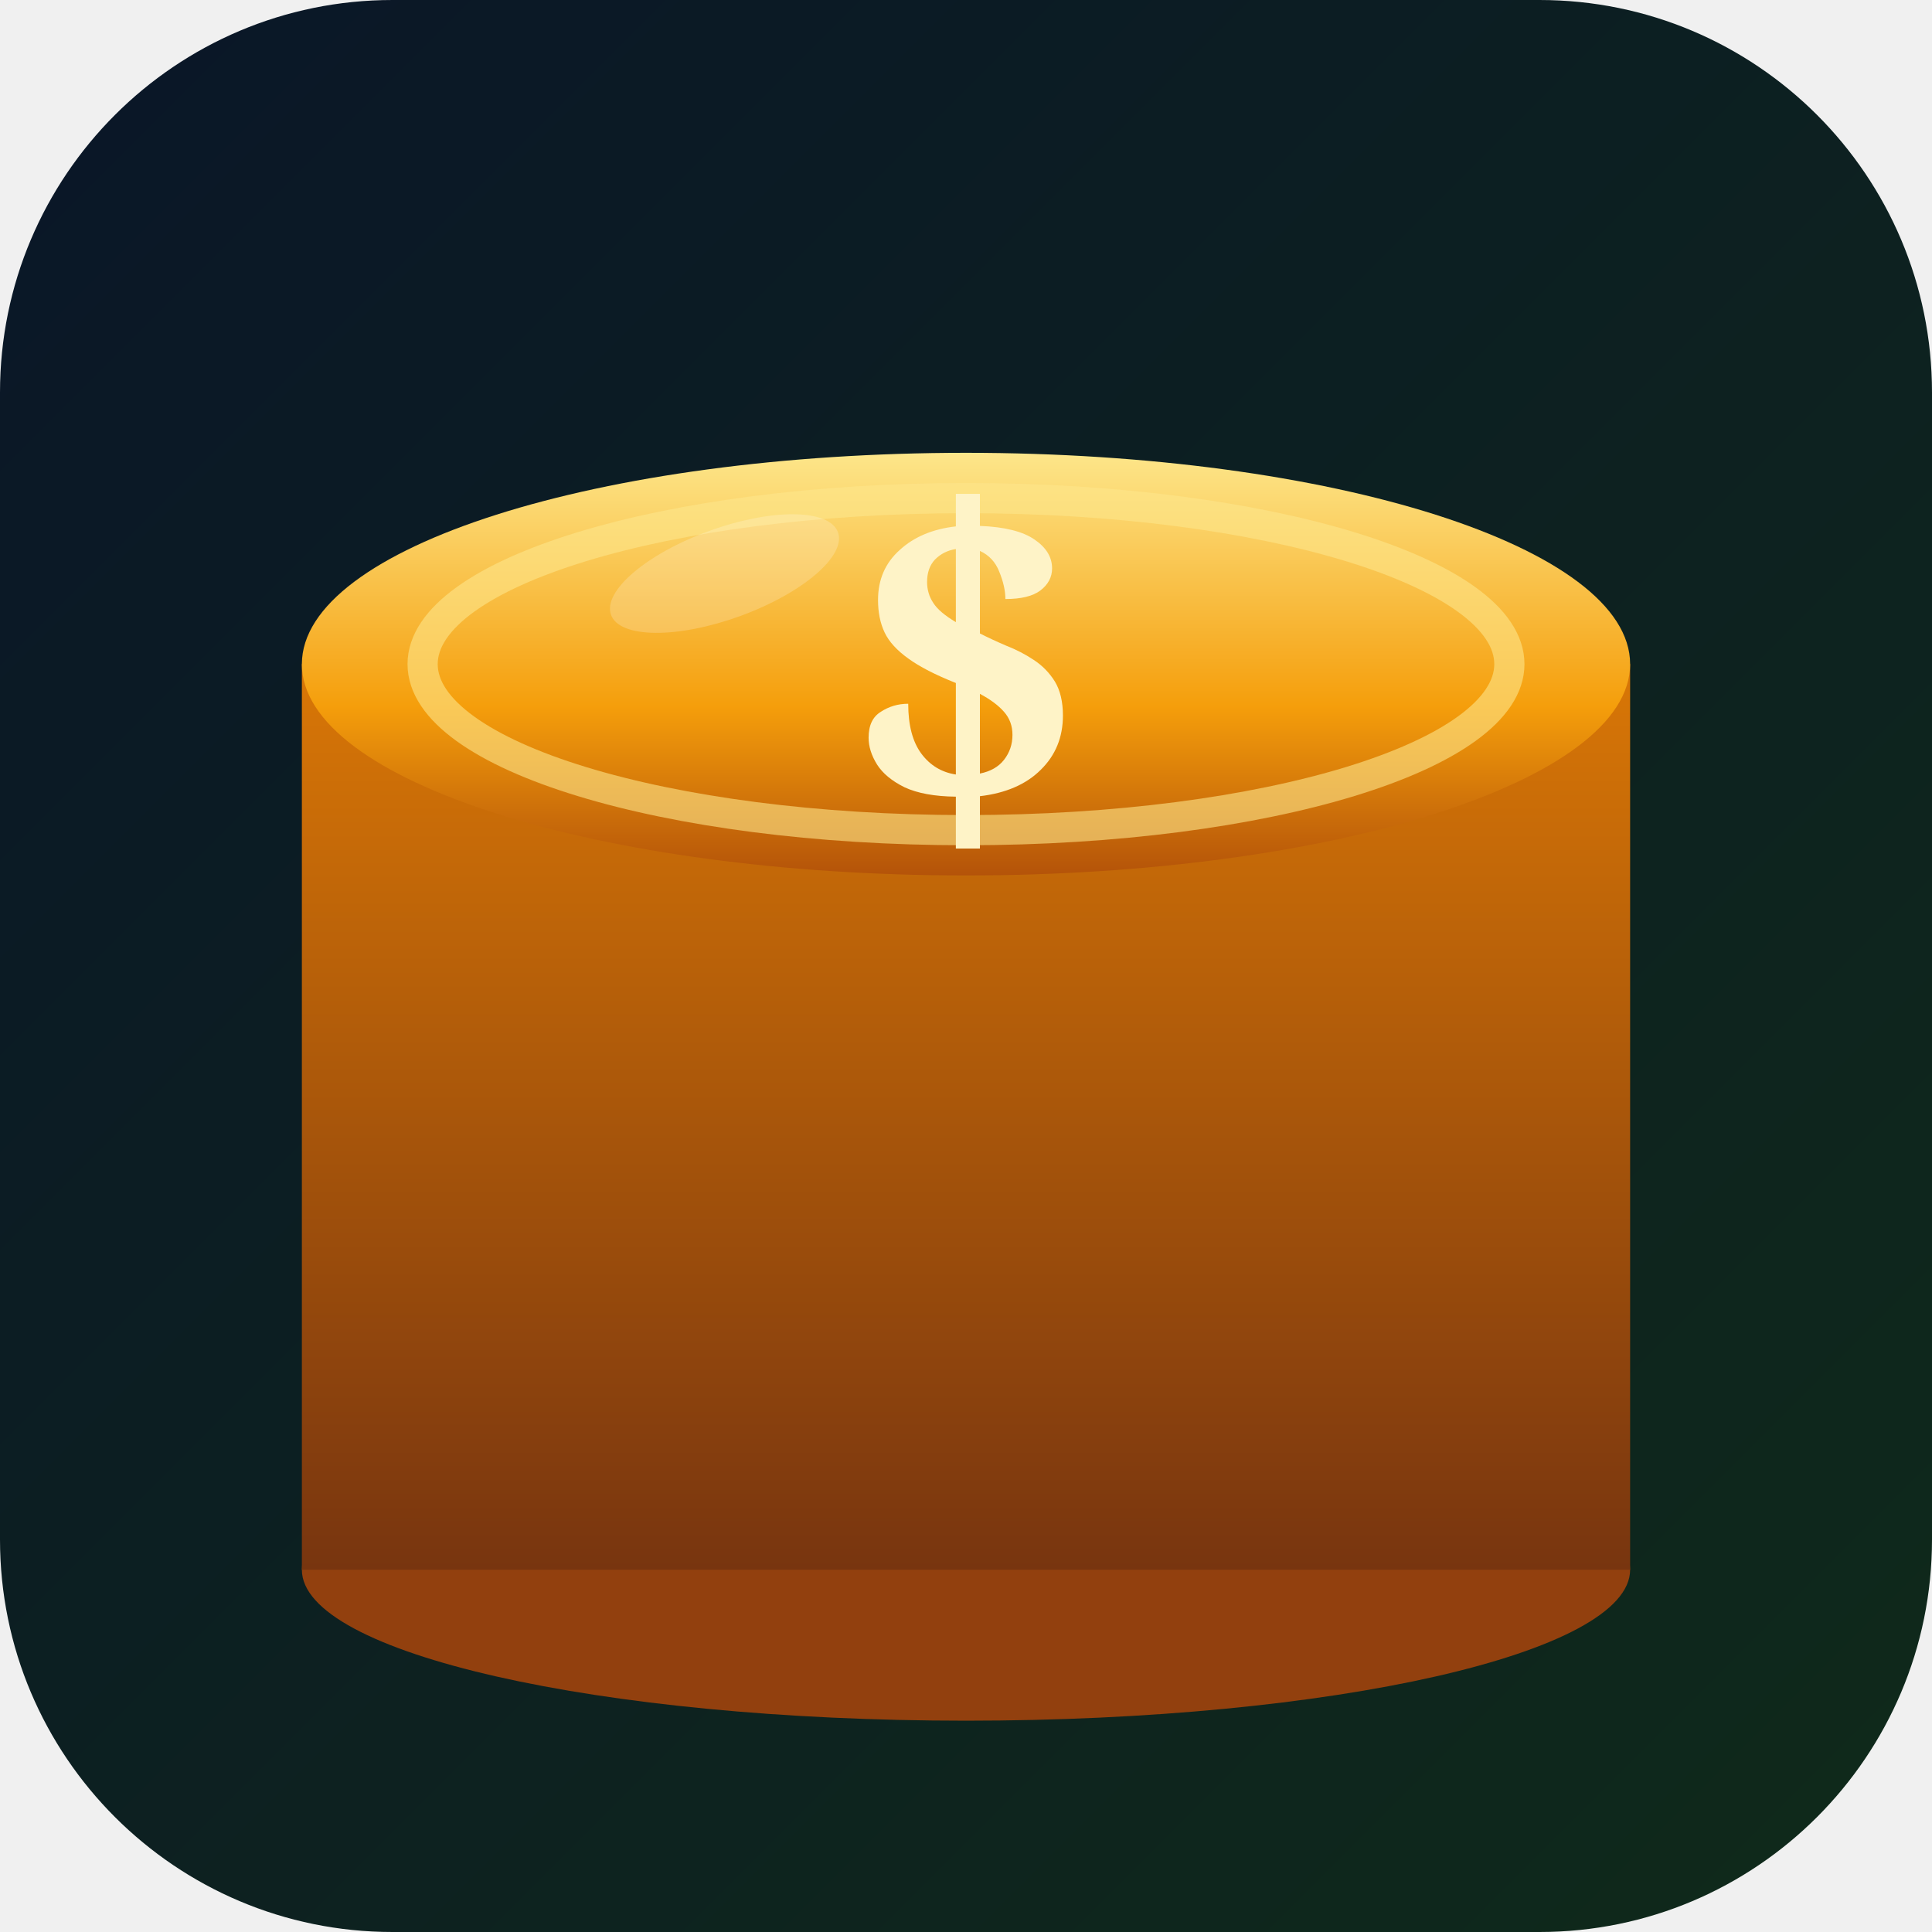
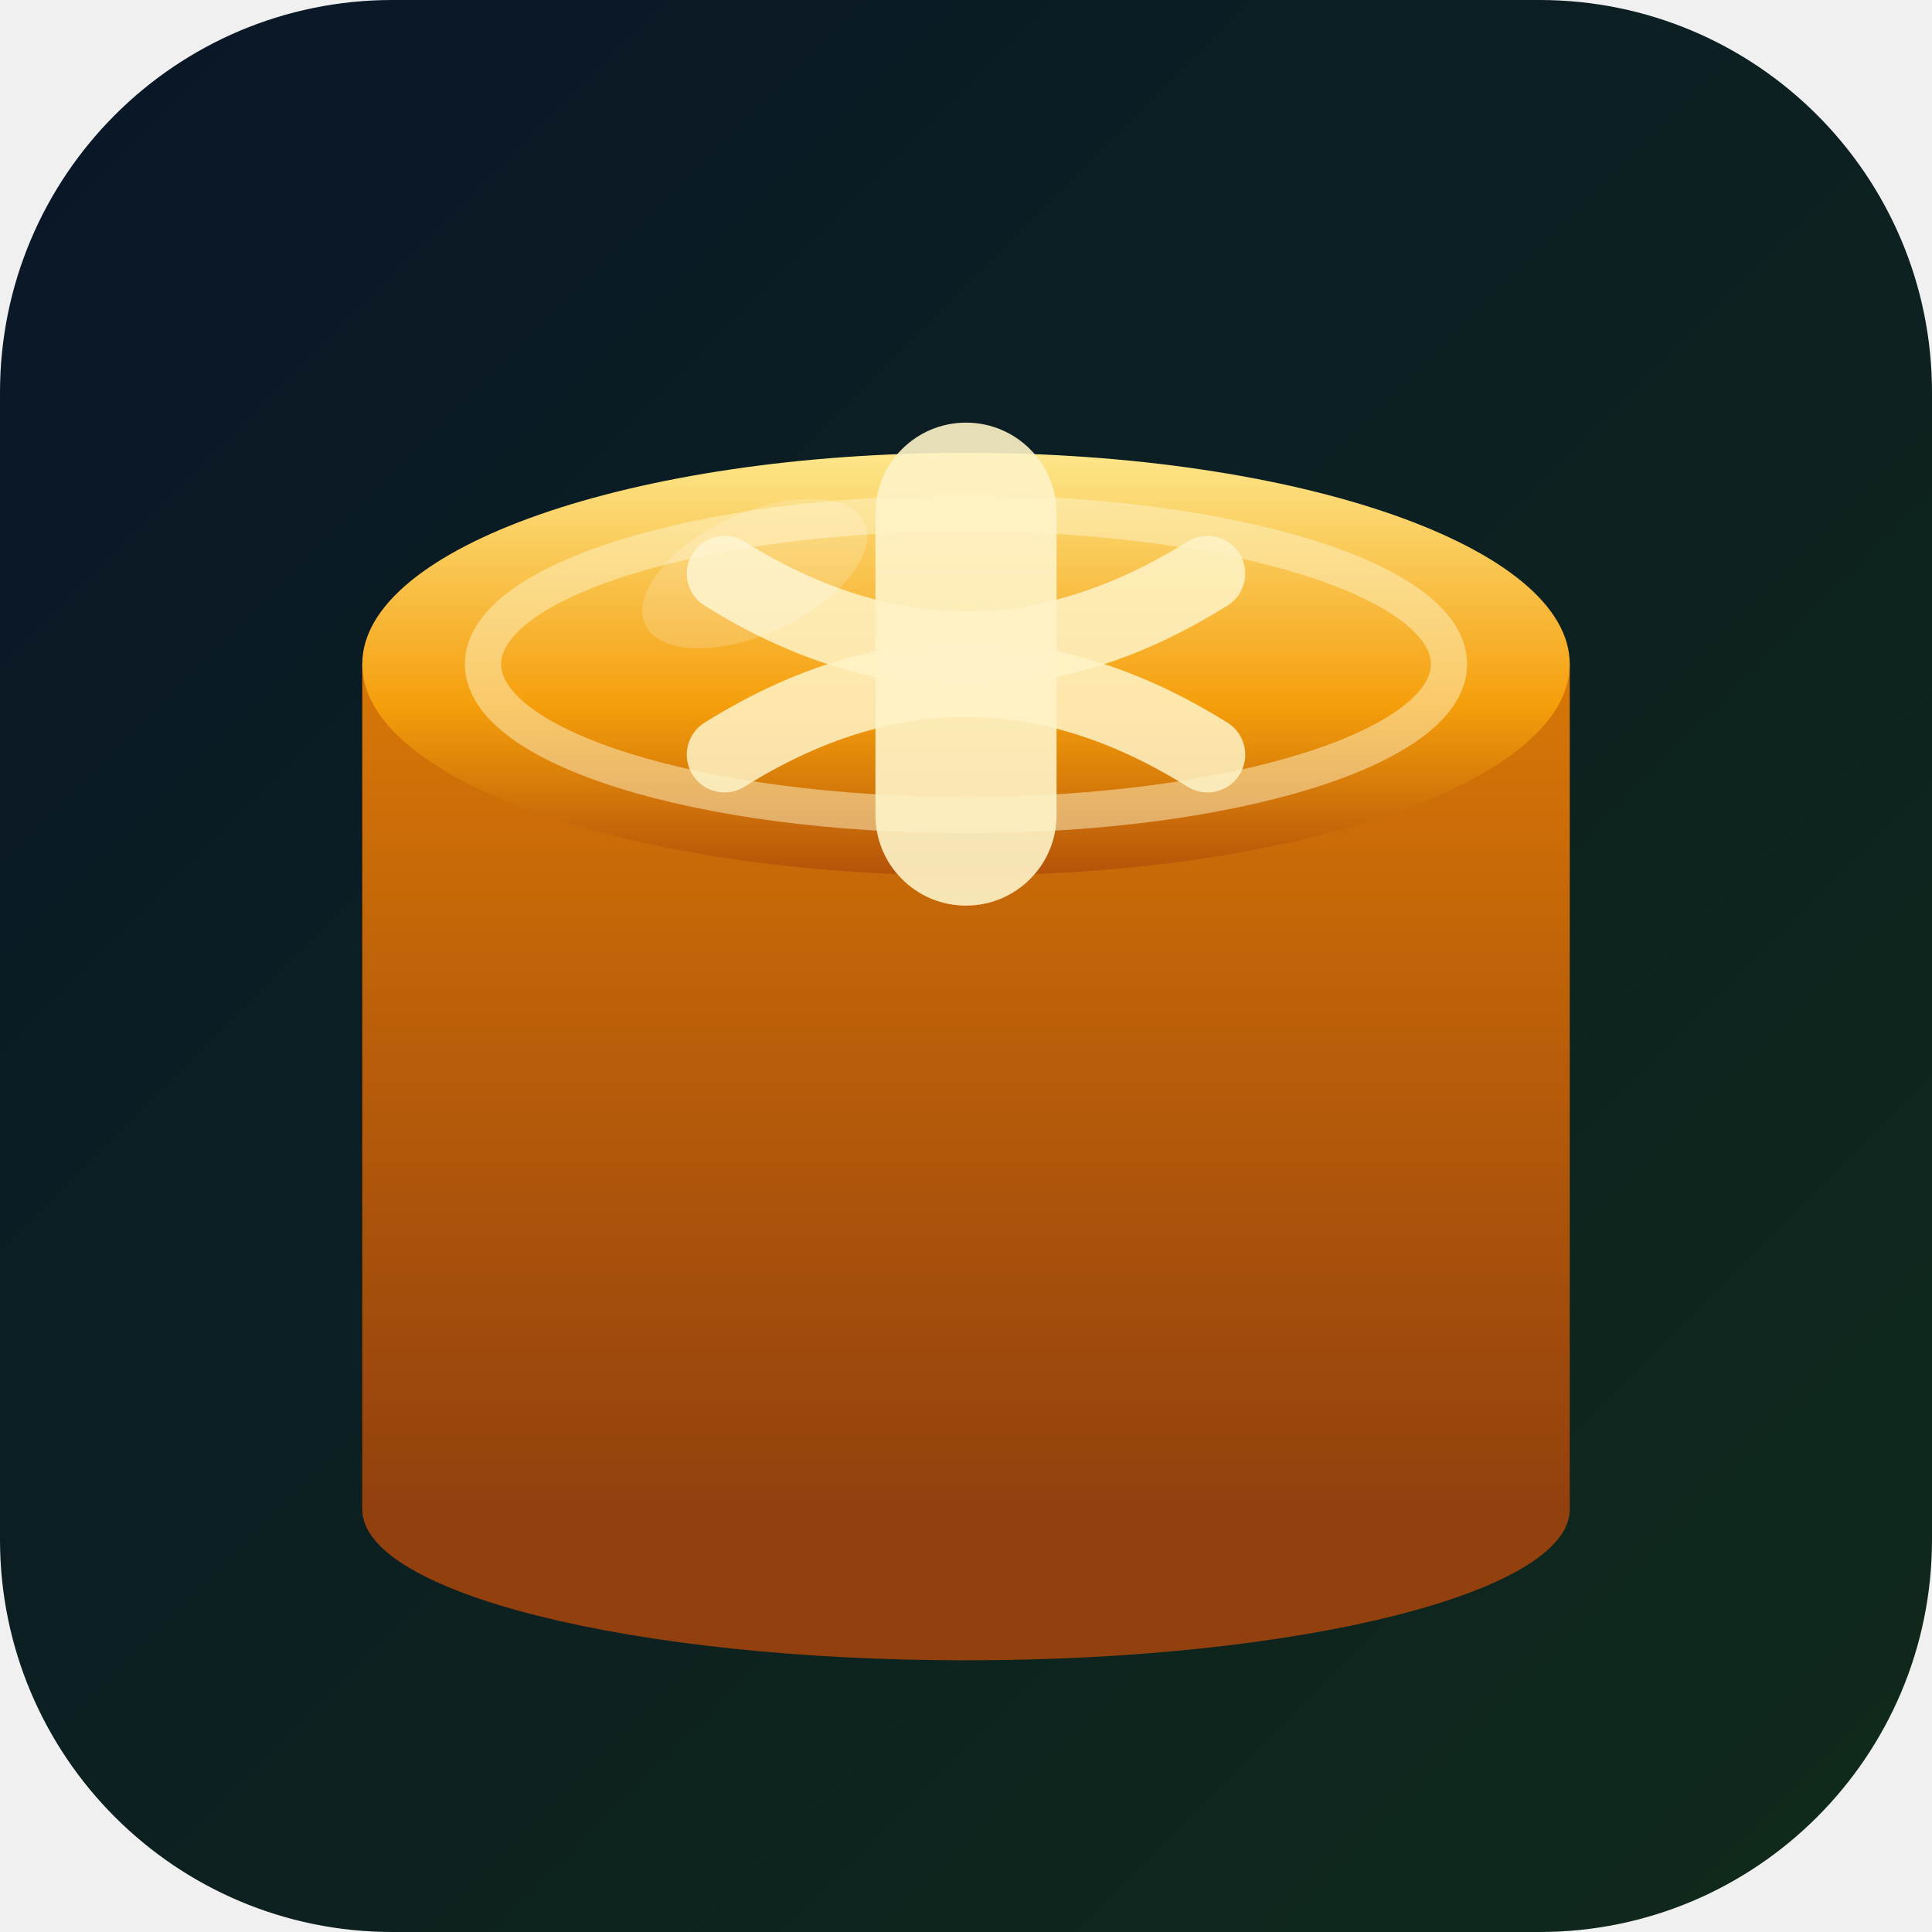
<svg xmlns="http://www.w3.org/2000/svg" viewBox="0 0 64 64">
  <defs>
    <linearGradient id="bg" x1="0" y1="0" x2="1" y2="1">
      <stop offset="0%" stop-color="#0a1628" />
      <stop offset="100%" stop-color="#0f2a1a" />
    </linearGradient>
    <linearGradient id="ct" x1="0" y1="0" x2="0" y2="1">
      <stop offset="0%" stop-color="#fde68a" />
      <stop offset="60%" stop-color="#f59e0b" />
      <stop offset="100%" stop-color="#b45309" />
    </linearGradient>
    <linearGradient id="cs" x1="0" y1="0" x2="0" y2="1">
      <stop offset="0%" stop-color="#d97706" />
-       <stop offset="100%" stop-color="#78350f" />
+       <stop offset="100%" stop-color="#92400e" />
    </linearGradient>
  </defs>
  <rect width="64" height="64" rx="13" fill="url(#bg)" />
-   <ellipse cx="32" cy="52" rx="22" ry="5" fill="#92400e" />
-   <rect x="10" y="22" width="44" height="30" fill="url(#cs)" />
-   <ellipse cx="32" cy="22" rx="22" ry="7" fill="url(#ct)" />
-   <ellipse cx="32" cy="22" rx="18" ry="5.5" fill="none" stroke="#fde68a" stroke-width="1" opacity="0.6" />
-   <text x="32" y="27" text-anchor="middle" font-family="Georgia,serif" font-size="14" font-weight="bold" fill="#fef3c7">$</text>
-   <ellipse cx="24" cy="19" rx="4" ry="1.5" fill="white" opacity="0.2" transform="rotate(-20,24,19)" />
+   <ellipse cx="32" cy="50" rx="20" ry="5" fill="#92400e" />
+   <rect x="12" y="22" width="40" height="28" fill="url(#cs)" />
+   <ellipse cx="32" cy="22" rx="20" ry="7" fill="url(#ct)" />
+   <ellipse cx="32" cy="22" rx="16" ry="5" fill="none" stroke="#fef3c7" stroke-width="1.2" opacity="0.5" />
+   <rect x="29" y="14" width="6" height="16" rx="3" fill="#fef3c7" opacity="0.9" />
+   <path d="M24 19 Q32 24 40 19" fill="none" stroke="#fef3c7" stroke-width="2.5" stroke-linecap="round" opacity="0.85" />
+   <path d="M24 25 Q32 20 40 25" fill="none" stroke="#fef3c7" stroke-width="2.5" stroke-linecap="round" opacity="0.85" />
+   <ellipse cx="25" cy="19" rx="4" ry="2" fill="white" opacity="0.18" transform="rotate(-25,25,19)" />
</svg>
